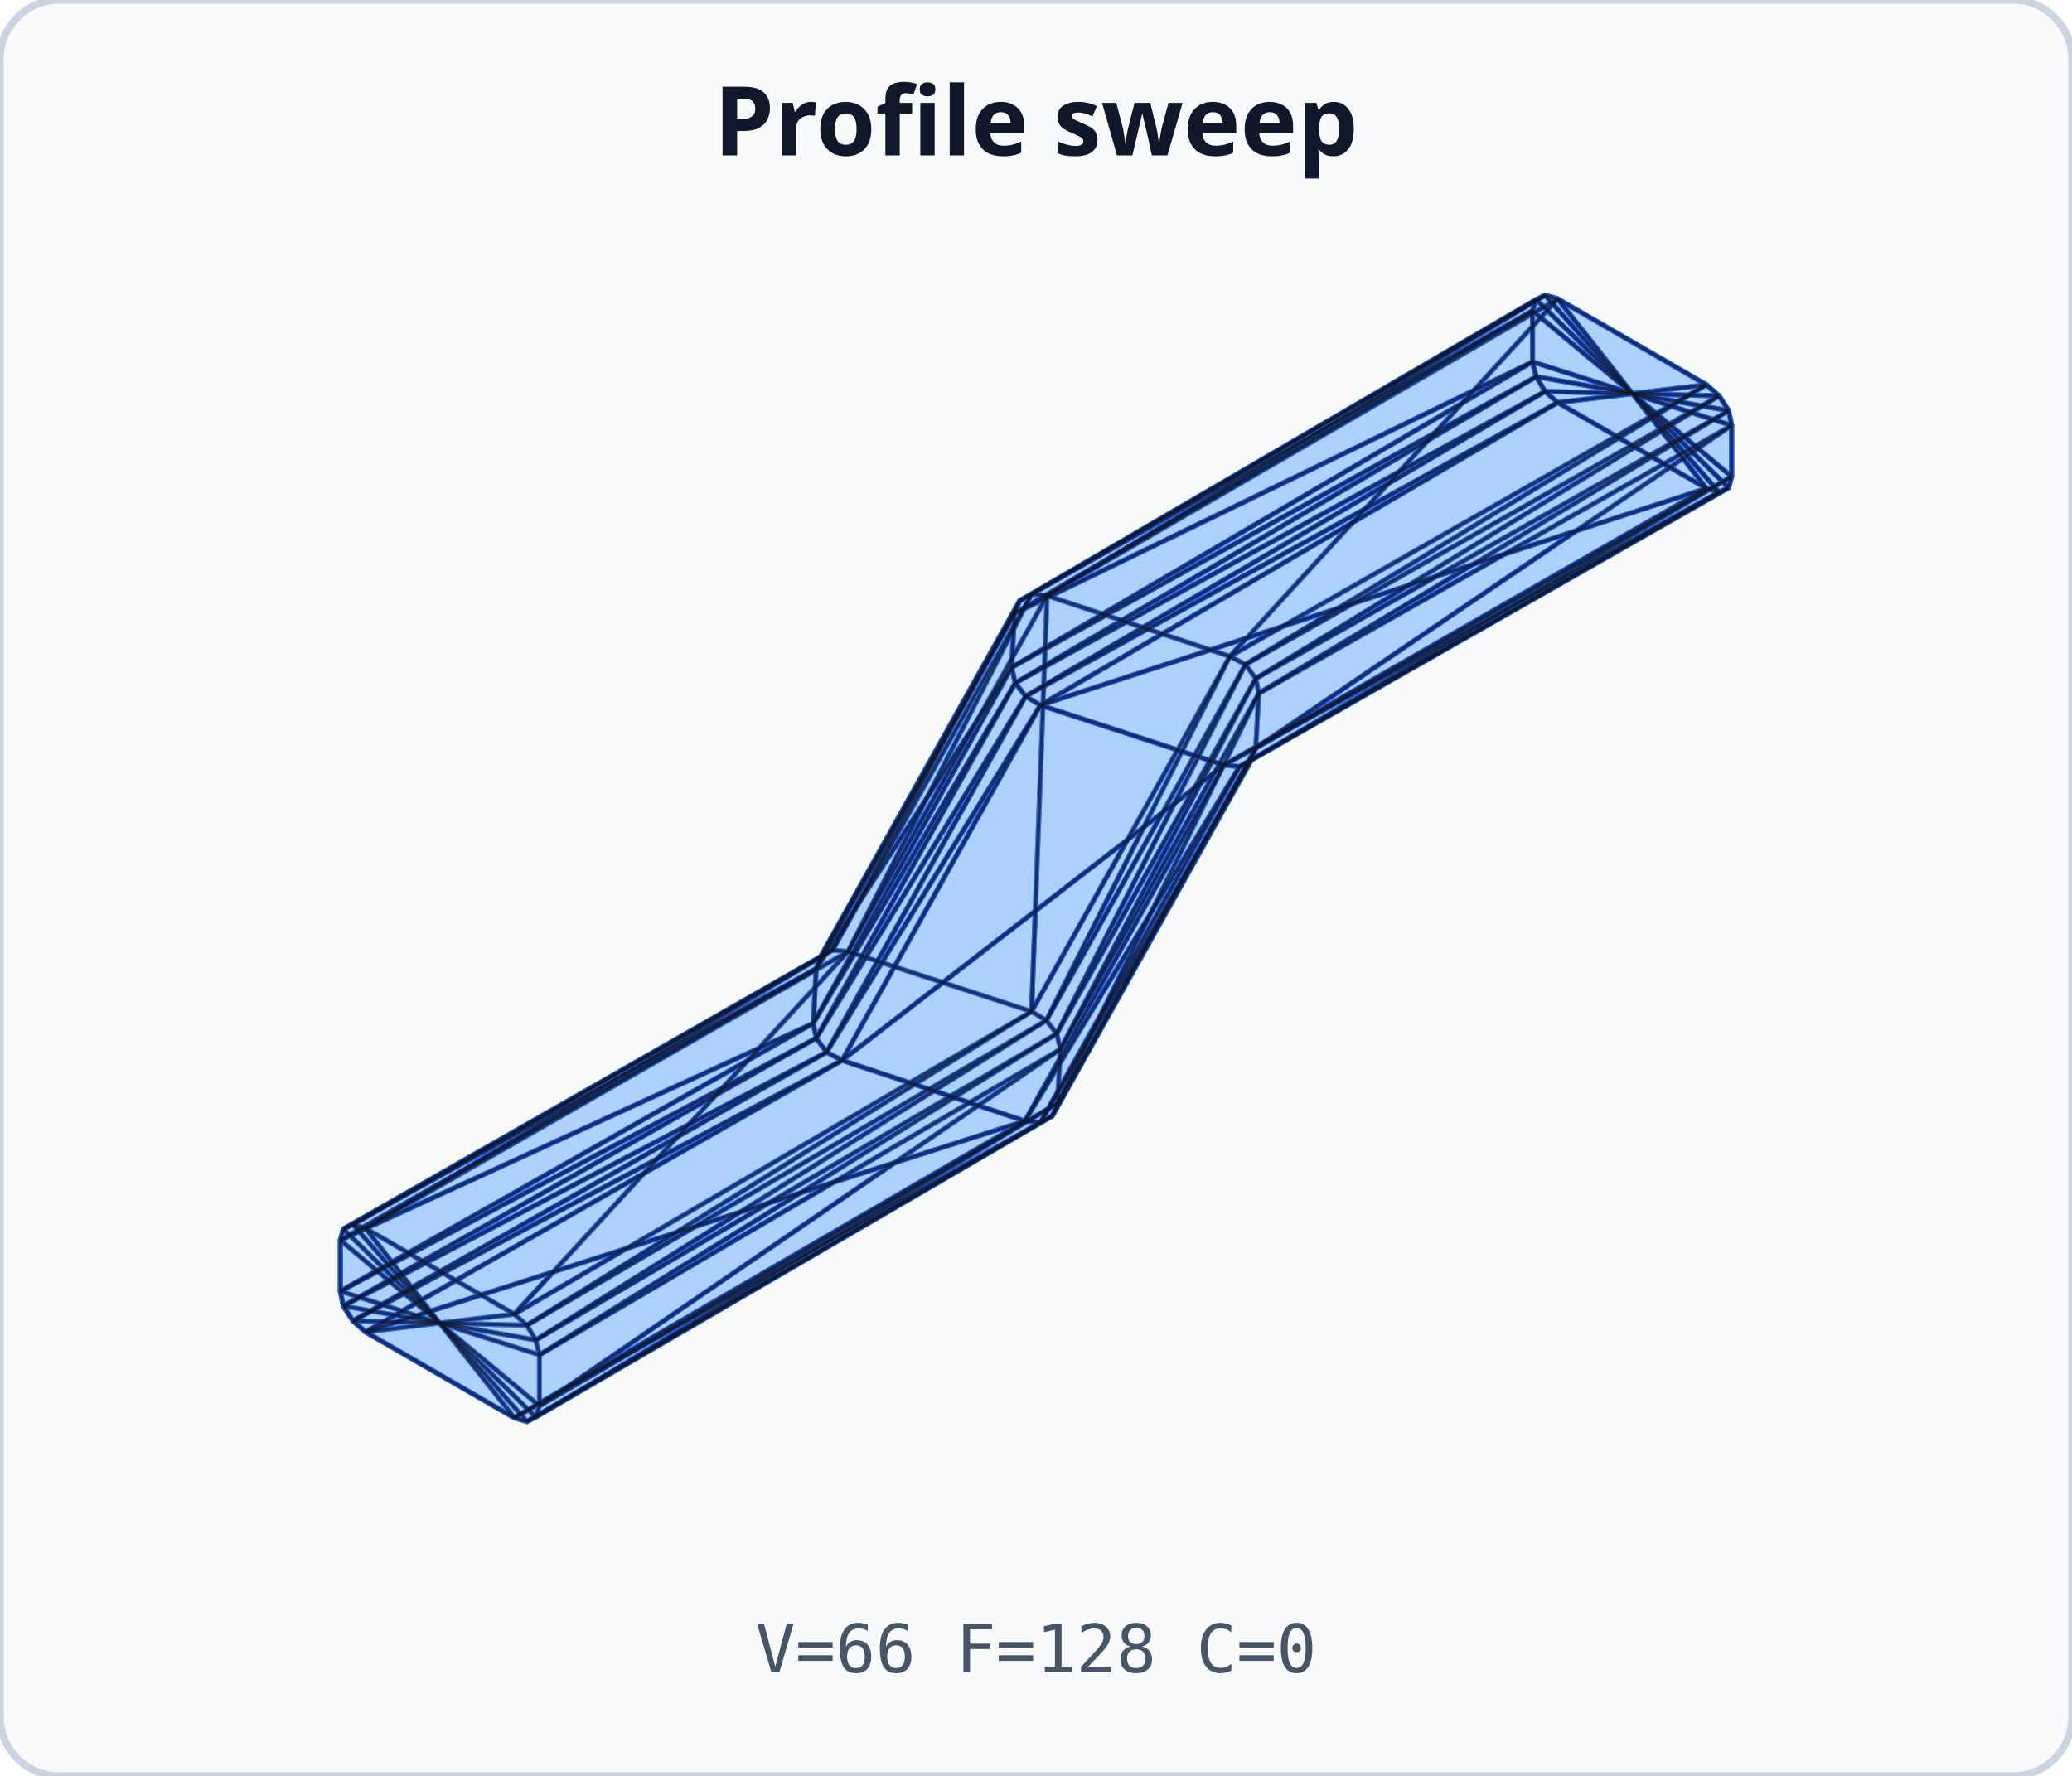
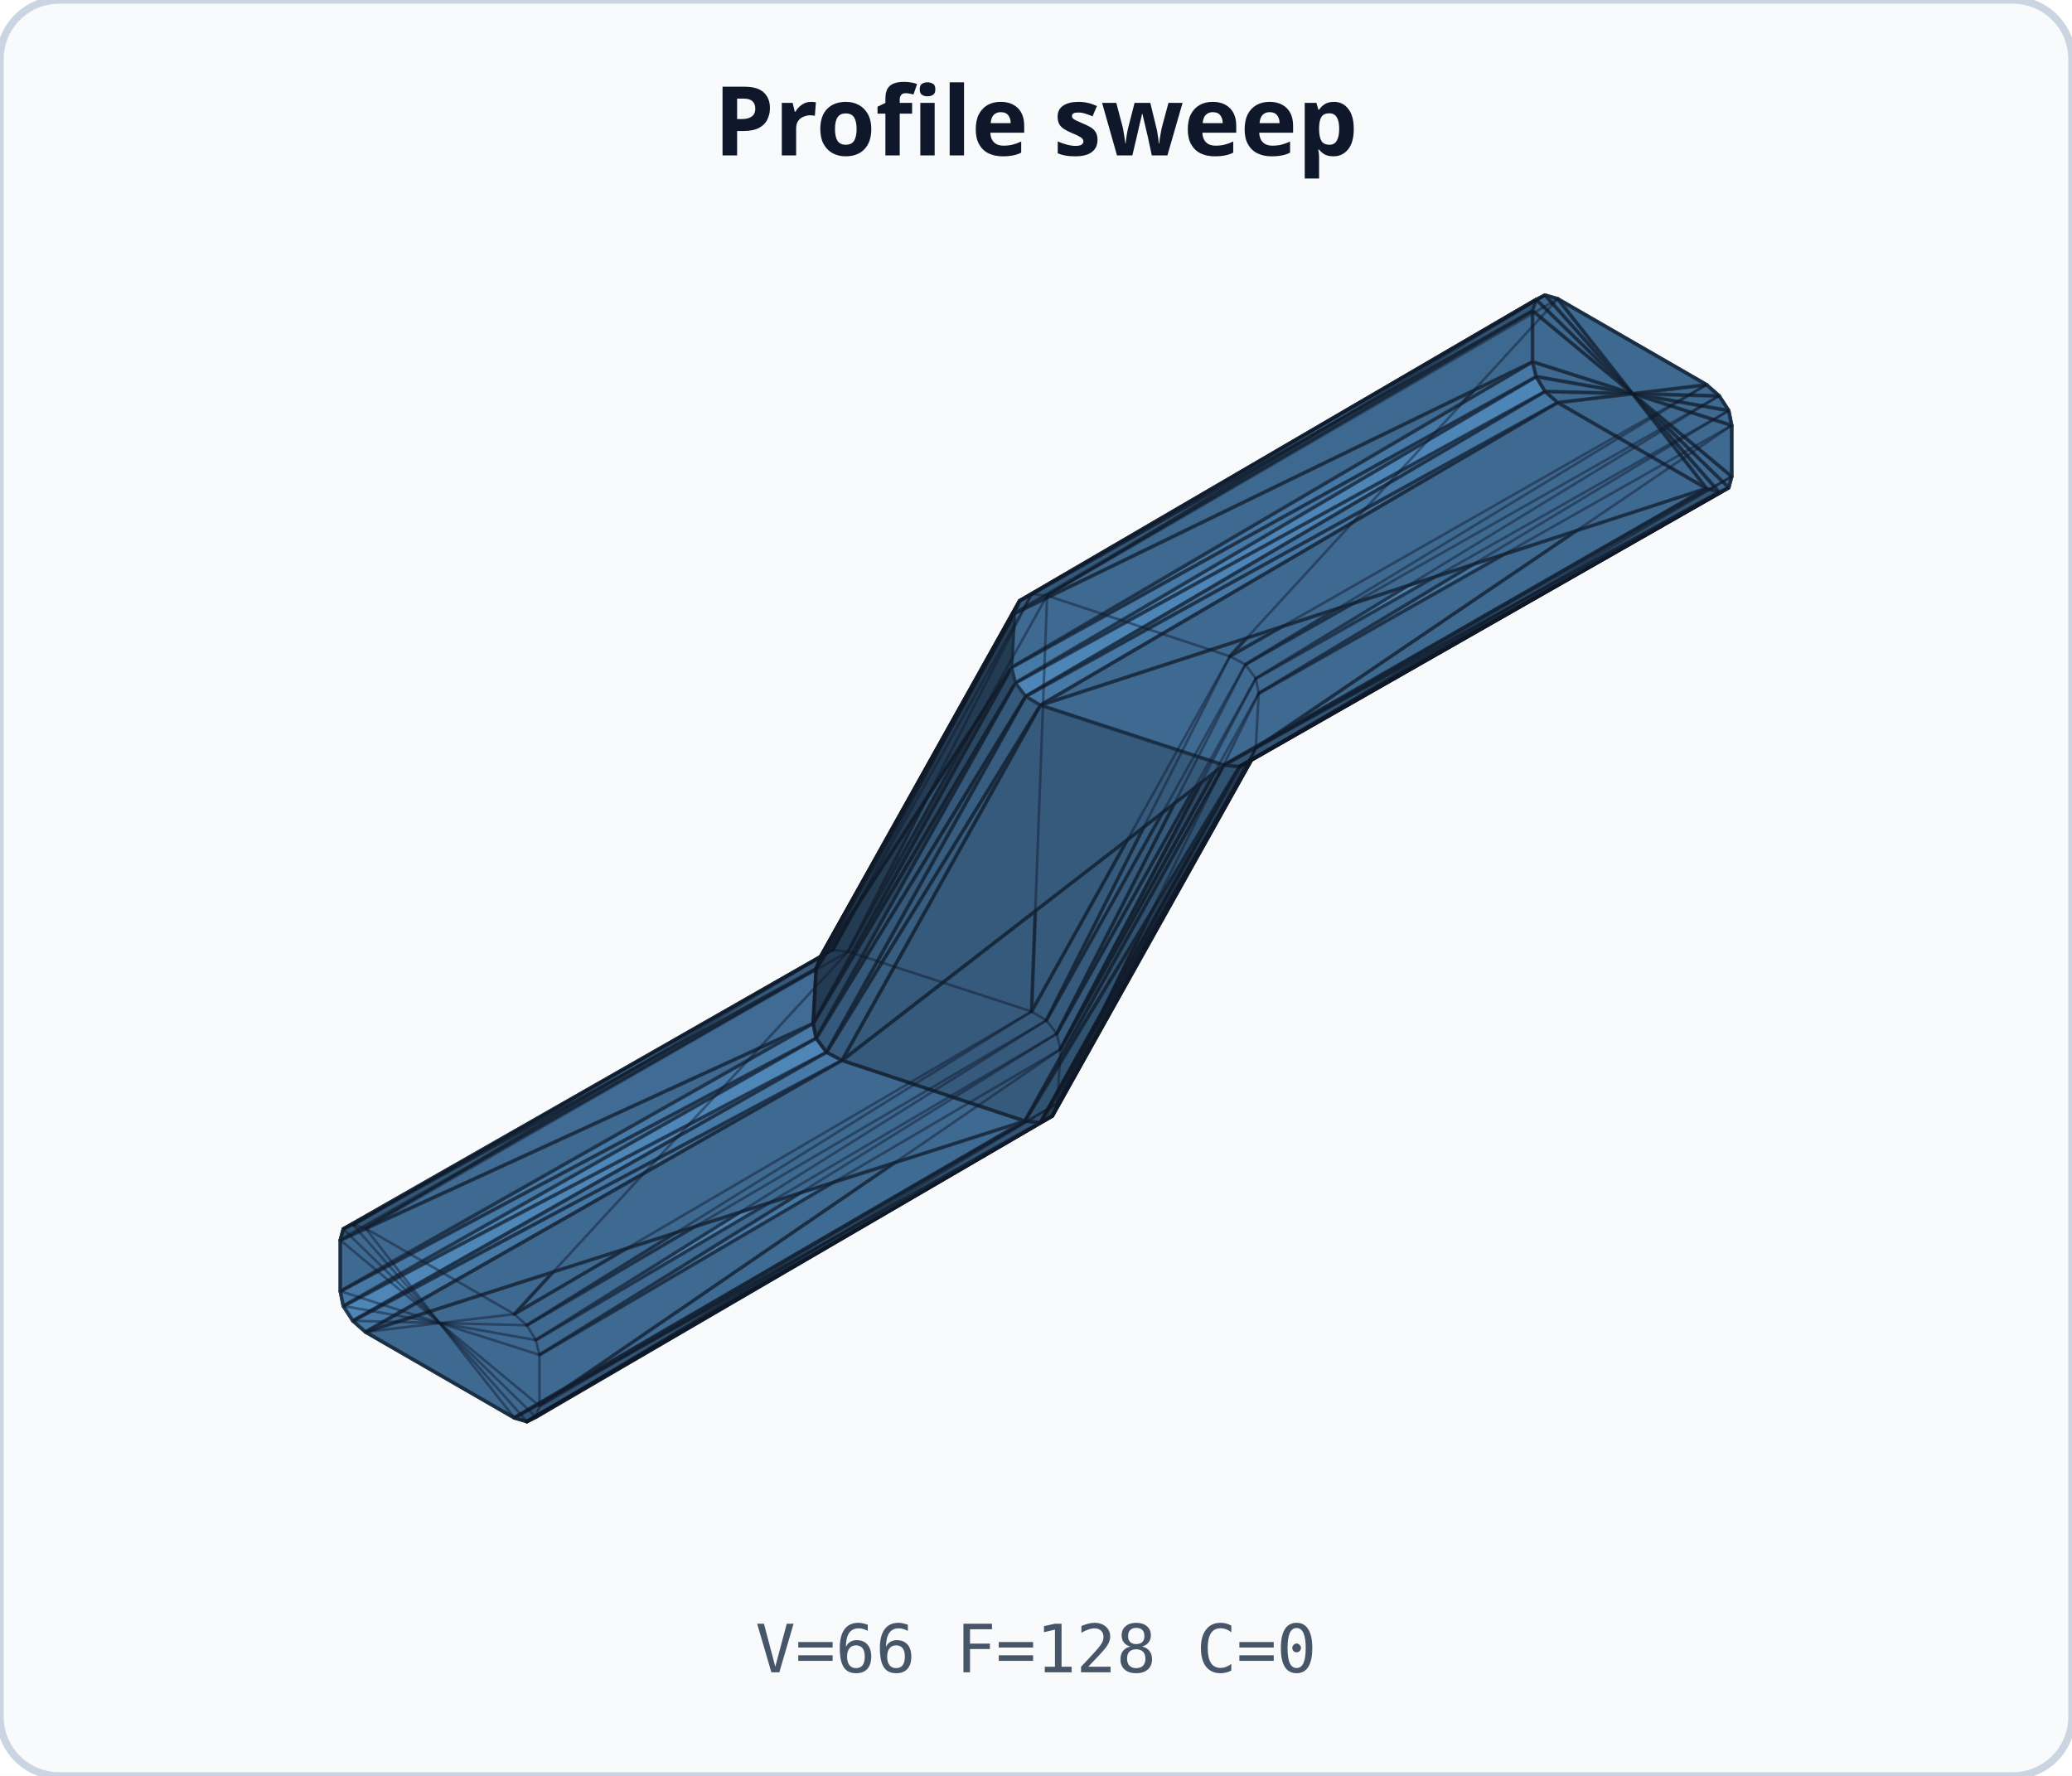
<svg xmlns="http://www.w3.org/2000/svg" width="280" height="240" viewBox="0 0 280 240" role="img" aria-labelledby="panel-title">
  <rect width="100%" height="100%" fill="white" />
  <g>
    <rect x="0.0" y="0.0" width="280.0" height="240.0" rx="8" fill="#f8fafc" stroke="#cbd5e1" />
    <text x="140.0" y="21.0" text-anchor="middle" font-family="sans-serif" font-size="13" font-weight="600" fill="#0f172a">Profile sweep</text>
-     <g stroke="#2563eb" stroke-width="0.7" stroke-linejoin="round">
-       <polygon points="59.4,178.8 71.2,179.1 72.4,181.1" fill="#60a5fa" fill-opacity="0.28" />
-       <polygon points="59.4,178.8 69.5,177.6 71.2,179.1" fill="#60a5fa" fill-opacity="0.28" />
-       <polygon points="59.4,178.8 72.4,181.1 72.9,183.1" fill="#60a5fa" fill-opacity="0.28" />
-       <polygon points="59.4,178.8 72.9,183.1 72.9,190.0" fill="#60a5fa" fill-opacity="0.28" />
-       <polygon points="59.4,178.8 72.9,190.0 72.4,191.5" fill="#60a5fa" fill-opacity="0.28" />
-       <polygon points="59.4,178.8 49.4,166.0 69.5,177.6" fill="#60a5fa" fill-opacity="0.28" />
-       <polygon points="59.4,178.8 72.4,191.5 71.2,192.1" fill="#60a5fa" fill-opacity="0.28" />
-       <polygon points="59.4,178.8 71.2,192.1 69.5,191.6" fill="#60a5fa" fill-opacity="0.28" />
-       <polygon points="59.4,178.8 47.7,165.5 49.4,166.0" fill="#60a5fa" fill-opacity="0.28" />
-       <polygon points="59.4,178.8 46.4,166.1 47.7,165.5" fill="#60a5fa" fill-opacity="0.28" />
-       <polygon points="59.4,178.8 69.5,191.6 49.4,180.0" fill="#60a5fa" fill-opacity="0.28" />
-       <polygon points="72.4,181.1 71.2,179.1 141.4,137.9" fill="#60a5fa" fill-opacity="0.28" />
-       <polygon points="59.4,178.8 46.0,167.6 46.4,166.1" fill="#60a5fa" fill-opacity="0.28" />
-       <polygon points="72.9,183.1 72.4,181.1 142.8,139.7" fill="#60a5fa" fill-opacity="0.28" />
-       <polygon points="71.2,179.1 69.5,177.6 139.4,136.7" fill="#60a5fa" fill-opacity="0.28" />
-       <polygon points="59.4,178.8 46.0,174.5 46.0,167.6" fill="#60a5fa" fill-opacity="0.28" />
-       <polygon points="72.9,190.0 72.9,183.1 143.3,141.8" fill="#60a5fa" fill-opacity="0.28" />
-       <polygon points="59.4,178.8 46.4,176.5 46.0,174.5" fill="#60a5fa" fill-opacity="0.28" />
-       <polygon points="59.4,178.8 49.4,180.0 47.7,178.5" fill="#60a5fa" fill-opacity="0.28" />
-       <polygon points="59.4,178.8 47.7,178.5 46.4,176.5" fill="#60a5fa" fill-opacity="0.28" />
-       <polygon points="72.4,191.5 72.9,190.0 142.9,149.1" fill="#60a5fa" fill-opacity="0.28" />
-       <polygon points="71.2,192.1 72.4,191.5 142.2,150.8" fill="#60a5fa" fill-opacity="0.28" />
-       <polygon points="69.5,177.6 49.4,166.0 114.6,128.6" fill="#60a5fa" fill-opacity="0.28" />
-       <polygon points="69.5,191.6 71.2,192.1 140.6,151.7" fill="#60a5fa" fill-opacity="0.28" />
-       <polygon points="49.4,166.0 47.7,165.5 112.5,128.4" fill="#60a5fa" fill-opacity="0.28" />
-       <polygon points="49.4,180.0 69.5,191.6 138.5,151.5" fill="#60a5fa" fill-opacity="0.28" />
-       <polygon points="47.7,165.5 46.4,166.1 110.9,129.3" fill="#60a5fa" fill-opacity="0.28" />
-       <polygon points="72.4,181.1 141.4,137.9 142.8,139.7" fill="#60a5fa" fill-opacity="0.28" />
-       <polygon points="71.2,179.1 139.4,136.7 141.4,137.9" fill="#60a5fa" fill-opacity="0.28" />
-       <polygon points="46.4,166.1 46.0,167.6 110.3,130.9" fill="#60a5fa" fill-opacity="0.28" />
-       <polygon points="72.9,183.1 142.8,139.7 143.3,141.8" fill="#60a5fa" fill-opacity="0.28" />
-       <polygon points="72.9,190.0 143.3,141.8 142.9,149.1" fill="#60a5fa" fill-opacity="0.28" />
-       <polygon points="69.5,177.6 114.6,128.6 139.4,136.7" fill="#60a5fa" fill-opacity="0.28" />
-       <polygon points="46.0,167.6 46.0,174.5 109.9,138.3" fill="#60a5fa" fill-opacity="0.28" />
-       <polygon points="47.7,178.5 49.4,180.0 113.8,143.3" fill="#60a5fa" fill-opacity="0.28" />
-       <polygon points="72.4,191.5 142.9,149.1 142.2,150.8" fill="#60a5fa" fill-opacity="0.28" />
-       <polygon points="46.0,174.5 46.4,176.5 110.3,140.3" fill="#60a5fa" fill-opacity="0.28" />
-       <polygon points="46.4,176.5 47.7,178.5 111.7,142.2" fill="#60a5fa" fill-opacity="0.28" />
-       <polygon points="71.2,192.1 142.2,150.8 140.6,151.7" fill="#60a5fa" fill-opacity="0.28" />
-       <polygon points="69.5,191.6 140.6,151.7 138.5,151.5" fill="#60a5fa" fill-opacity="0.28" />
-       <polygon points="49.4,166.0 112.5,128.4 114.6,128.6" fill="#60a5fa" fill-opacity="0.28" />
-       <polygon points="47.7,165.5 110.9,129.3 112.5,128.4" fill="#60a5fa" fill-opacity="0.28" />
-       <polygon points="46.4,166.1 110.3,130.9 110.9,129.3" fill="#60a5fa" fill-opacity="0.28" />
-       <polygon points="49.4,180.0 138.5,151.5 113.8,143.3" fill="#60a5fa" fill-opacity="0.28" />
-       <polygon points="46.0,167.6 109.9,138.3 110.3,130.9" fill="#60a5fa" fill-opacity="0.28" />
-       <polygon points="46.0,174.5 110.3,140.3 109.9,138.3" fill="#60a5fa" fill-opacity="0.28" />
-       <polygon points="47.7,178.5 113.8,143.3 111.7,142.2" fill="#60a5fa" fill-opacity="0.28" />
-       <polygon points="46.4,176.5 111.7,142.2 110.3,140.3" fill="#60a5fa" fill-opacity="0.28" />
-       <polygon points="142.8,139.7 141.4,137.9 168.3,89.8" fill="#60a5fa" fill-opacity="0.28" />
-       <polygon points="141.4,137.9 139.4,136.7 166.2,88.7" fill="#60a5fa" fill-opacity="0.28" />
-       <polygon points="143.3,141.8 142.8,139.7 169.7,91.7" fill="#60a5fa" fill-opacity="0.28" />
-       <polygon points="142.9,149.1 143.3,141.8 170.1,93.7" fill="#60a5fa" fill-opacity="0.28" />
-       <polygon points="142.2,150.8 142.9,149.1 169.7,101.1" fill="#60a5fa" fill-opacity="0.28" />
-       <polygon points="140.6,151.7 142.2,150.8 169.1,102.7" fill="#60a5fa" fill-opacity="0.28" />
-       <polygon points="139.4,136.7 114.6,128.6 141.5,80.5" fill="#60a5fa" fill-opacity="0.28" />
-       <polygon points="138.5,151.5 140.6,151.7 167.5,103.6" fill="#60a5fa" fill-opacity="0.28" />
-       <polygon points="114.6,128.6 112.5,128.4 139.4,80.3" fill="#60a5fa" fill-opacity="0.28" />
-       <polygon points="113.8,143.3 138.5,151.5 165.4,103.4" fill="#60a5fa" fill-opacity="0.28" />
-       <polygon points="112.5,128.4 110.9,129.3 137.8,81.2" fill="#60a5fa" fill-opacity="0.28" />
-       <polygon points="110.9,129.3 110.3,130.9 137.1,82.9" fill="#60a5fa" fill-opacity="0.28" />
-       <polygon points="110.3,130.9 109.9,138.3 136.7,90.2" fill="#60a5fa" fill-opacity="0.28" />
-       <polygon points="109.9,138.3 110.3,140.3 137.2,92.3" fill="#60a5fa" fill-opacity="0.28" />
-       <polygon points="111.7,142.2 113.8,143.3 140.6,95.3" fill="#60a5fa" fill-opacity="0.28" />
-       <polygon points="110.3,140.3 111.7,142.2 138.6,94.1" fill="#60a5fa" fill-opacity="0.28" />
-       <polygon points="142.8,139.7 168.3,89.8 169.7,91.7" fill="#60a5fa" fill-opacity="0.28" />
-       <polygon points="141.4,137.9 166.2,88.7 168.3,89.8" fill="#60a5fa" fill-opacity="0.28" />
-       <polygon points="143.3,141.8 169.7,91.7 170.1,93.7" fill="#60a5fa" fill-opacity="0.28" />
-       <polygon points="142.9,149.1 170.1,93.7 169.7,101.1" fill="#60a5fa" fill-opacity="0.28" />
-       <polygon points="139.4,136.7 141.5,80.5 166.2,88.7" fill="#60a5fa" fill-opacity="0.28" />
-       <polygon points="142.2,150.8 169.7,101.1 169.1,102.7" fill="#60a5fa" fill-opacity="0.28" />
-       <polygon points="140.6,151.7 169.1,102.7 167.5,103.6" fill="#60a5fa" fill-opacity="0.28" />
-       <polygon points="138.5,151.5 167.5,103.6 165.4,103.4" fill="#60a5fa" fill-opacity="0.28" />
-       <polygon points="114.6,128.6 139.4,80.3 141.5,80.5" fill="#60a5fa" fill-opacity="0.28" />
-       <polygon points="112.5,128.4 137.8,81.2 139.4,80.3" fill="#60a5fa" fill-opacity="0.28" />
-       <polygon points="110.9,129.3 137.1,82.9 137.8,81.2" fill="#60a5fa" fill-opacity="0.28" />
-       <polygon points="113.8,143.3 165.4,103.4 140.6,95.3" fill="#60a5fa" fill-opacity="0.28" />
-       <polygon points="110.3,130.9 136.7,90.2 137.1,82.9" fill="#60a5fa" fill-opacity="0.28" />
-       <polygon points="109.9,138.3 137.2,92.3 136.7,90.2" fill="#60a5fa" fill-opacity="0.28" />
-       <polygon points="111.7,142.2 140.6,95.3 138.6,94.1" fill="#60a5fa" fill-opacity="0.28" />
-       <polygon points="110.3,140.3 138.6,94.1 137.2,92.3" fill="#60a5fa" fill-opacity="0.28" />
-       <polygon points="169.7,91.7 168.3,89.8 232.3,53.5" fill="#60a5fa" fill-opacity="0.28" />
-       <polygon points="170.1,93.7 169.7,91.7 233.6,55.5" fill="#60a5fa" fill-opacity="0.28" />
-       <polygon points="168.3,89.8 166.2,88.7 230.6,52.0" fill="#60a5fa" fill-opacity="0.28" />
-       <polygon points="169.7,101.1 170.1,93.7 234.0,57.5" fill="#60a5fa" fill-opacity="0.28" />
-       <polygon points="169.1,102.7 169.7,101.1 234.0,64.4" fill="#60a5fa" fill-opacity="0.28" />
-       <polygon points="167.5,103.6 169.1,102.7 233.6,65.9" fill="#60a5fa" fill-opacity="0.28" />
-       <polygon points="165.4,103.4 167.5,103.6 232.3,66.5" fill="#60a5fa" fill-opacity="0.28" />
-       <polygon points="166.2,88.7 141.5,80.5 210.5,40.4" fill="#60a5fa" fill-opacity="0.28" />
-       <polygon points="140.6,95.3 165.4,103.4 230.6,66.0" fill="#60a5fa" fill-opacity="0.28" />
-       <polygon points="141.5,80.5 139.4,80.3 208.8,39.9" fill="#60a5fa" fill-opacity="0.28" />
-       <polygon points="139.4,80.3 137.8,81.2 207.6,40.5" fill="#60a5fa" fill-opacity="0.28" />
-       <polygon points="169.7,91.7 232.3,53.5 233.6,55.5" fill="#60a5fa" fill-opacity="0.28" />
-       <polygon points="168.3,89.8 230.6,52.0 232.3,53.5" fill="#60a5fa" fill-opacity="0.28" />
-       <polygon points="170.1,93.7 233.6,55.5 234.0,57.5" fill="#60a5fa" fill-opacity="0.28" />
-       <polygon points="137.8,81.2 137.1,82.9 207.1,42.0" fill="#60a5fa" fill-opacity="0.28" />
-       <polygon points="169.7,101.1 234.0,57.5 234.0,64.4" fill="#60a5fa" fill-opacity="0.28" />
-       <polygon points="137.1,82.9 136.7,90.2 207.1,48.9" fill="#60a5fa" fill-opacity="0.28" />
-       <polygon points="166.2,88.7 210.5,40.4 230.6,52.0" fill="#60a5fa" fill-opacity="0.28" />
-       <polygon points="138.6,94.1 140.6,95.3 210.5,54.4" fill="#60a5fa" fill-opacity="0.28" />
-       <polygon points="136.7,90.2 137.2,92.3 207.6,50.9" fill="#60a5fa" fill-opacity="0.28" />
-       <polygon points="169.1,102.7 234.0,64.4 233.6,65.9" fill="#60a5fa" fill-opacity="0.28" />
-       <polygon points="137.2,92.3 138.6,94.1 208.8,52.9" fill="#60a5fa" fill-opacity="0.28" />
-       <polygon points="167.5,103.6 233.6,65.9 232.3,66.5" fill="#60a5fa" fill-opacity="0.28" />
-       <polygon points="165.4,103.4 232.3,66.5 230.6,66.0" fill="#60a5fa" fill-opacity="0.28" />
-       <polygon points="141.5,80.5 208.8,39.9 210.5,40.4" fill="#60a5fa" fill-opacity="0.28" />
-       <polygon points="139.4,80.3 207.6,40.5 208.8,39.9" fill="#60a5fa" fill-opacity="0.28" />
-       <polygon points="137.8,81.2 207.1,42.0 207.6,40.5" fill="#60a5fa" fill-opacity="0.28" />
-       <polygon points="140.6,95.3 230.6,66.0 210.5,54.4" fill="#60a5fa" fill-opacity="0.28" />
-       <polygon points="220.6,53.2 233.6,55.5 232.3,53.5" fill="#60a5fa" fill-opacity="0.28" />
-       <polygon points="220.6,53.2 234.0,57.5 233.6,55.5" fill="#60a5fa" fill-opacity="0.28" />
-       <polygon points="220.6,53.2 232.3,53.5 230.6,52.0" fill="#60a5fa" fill-opacity="0.28" />
-       <polygon points="137.1,82.9 207.1,48.9 207.1,42.0" fill="#60a5fa" fill-opacity="0.28" />
-       <polygon points="220.6,53.2 234.0,64.4 234.0,57.5" fill="#60a5fa" fill-opacity="0.28" />
-       <polygon points="136.7,90.2 207.6,50.9 207.1,48.9" fill="#60a5fa" fill-opacity="0.28" />
-       <polygon points="138.6,94.1 210.5,54.4 208.8,52.9" fill="#60a5fa" fill-opacity="0.28" />
-       <polygon points="220.6,53.2 233.6,65.9 234.0,64.4" fill="#60a5fa" fill-opacity="0.28" />
-       <polygon points="137.2,92.3 208.8,52.9 207.6,50.9" fill="#60a5fa" fill-opacity="0.28" />
-       <polygon points="220.6,53.2 232.3,66.5 233.6,65.9" fill="#60a5fa" fill-opacity="0.28" />
-       <polygon points="220.6,53.2 230.6,52.0 210.5,40.4" fill="#60a5fa" fill-opacity="0.28" />
-       <polygon points="220.6,53.2 230.6,66.0 232.3,66.5" fill="#60a5fa" fill-opacity="0.28" />
-       <polygon points="220.6,53.2 210.5,40.4 208.8,39.9" fill="#60a5fa" fill-opacity="0.28" />
-       <polygon points="220.6,53.2 208.8,39.9 207.6,40.5" fill="#60a5fa" fill-opacity="0.28" />
-       <polygon points="220.6,53.2 210.5,54.4 230.6,66.0" fill="#60a5fa" fill-opacity="0.28" />
-       <polygon points="220.6,53.2 207.6,40.5 207.1,42.0" fill="#60a5fa" fill-opacity="0.28" />
-       <polygon points="220.6,53.2 207.1,42.0 207.1,48.9" fill="#60a5fa" fill-opacity="0.28" />
-       <polygon points="220.6,53.2 207.1,48.9 207.6,50.9" fill="#60a5fa" fill-opacity="0.28" />
-       <polygon points="220.6,53.2 208.8,52.9 210.5,54.4" fill="#60a5fa" fill-opacity="0.28" />
-       <polygon points="220.6,53.2 207.6,50.9 208.8,52.9" fill="#60a5fa" fill-opacity="0.28" />
+     <g stroke-linejoin="round">
+       <polygon points="59.4,178.8 71.2,179.1 72.4,181.1" fill="#3e6991" stroke="#253f57" stroke-width="0.5" />
+       <polygon points="59.4,178.8 69.5,177.6 71.2,179.1" fill="#3e6991" stroke="#253f57" stroke-width="0.5" />
+       <polygon points="59.4,178.8 72.4,181.1 72.9,183.1" fill="#3e6991" stroke="#253f57" stroke-width="0.5" />
+       <polygon points="59.4,178.8 72.9,183.1 72.9,190.0" fill="#3e6991" stroke="#253f57" stroke-width="0.5" />
+       <polygon points="59.4,178.8 72.9,190.0 72.4,191.5" fill="#3e6991" stroke="#253f57" stroke-width="0.5" />
+       <polygon points="59.4,178.8 49.4,166.0 69.5,177.6" fill="#3e6991" stroke="#253f57" stroke-width="0.5" />
+       <polygon points="59.4,178.8 72.4,191.5 71.2,192.1" fill="#3e6991" stroke="#253f57" stroke-width="0.5" />
+       <polygon points="59.4,178.8 71.2,192.1 69.5,191.6" fill="#3e6991" stroke="#253f57" stroke-width="0.5" />
+       <polygon points="59.4,178.8 47.7,165.5 49.4,166.0" fill="#3e6991" stroke="#253f57" stroke-width="0.5" />
+       <polygon points="59.4,178.8 46.4,166.1 47.7,165.5" fill="#3e6991" stroke="#253f57" stroke-width="0.5" />
+       <polygon points="59.4,178.8 69.5,191.6 49.4,180.0" fill="#3e6991" stroke="#253f57" stroke-width="0.5" />
+       <polygon points="72.4,181.1 71.2,179.1 141.4,137.9" fill="#4e85b7" stroke="#2e4f6d" stroke-width="0.5" />
+       <polygon points="59.4,178.8 46.0,167.6 46.4,166.1" fill="#3e6991" stroke="#253f57" stroke-width="0.5" />
+       <polygon points="72.9,183.1 72.4,181.1 142.8,139.7" fill="#4678a5" stroke="#2a4863" stroke-width="0.5" />
+       <polygon points="71.2,179.1 69.5,177.6 139.4,136.7" fill="#4678a6" stroke="#2a4863" stroke-width="0.5" />
+       <polygon points="59.4,178.8 46.0,174.5 46.0,167.6" fill="#3e6991" stroke="#253f57" stroke-width="0.5" />
+       <polygon points="72.9,190.0 72.9,183.1 143.3,141.8" fill="#3d6990" stroke="#253f56" stroke-width="0.5" />
+       <polygon points="59.4,178.8 46.4,176.5 46.0,174.5" fill="#3e6991" stroke="#253f57" stroke-width="0.5" />
+       <polygon points="59.4,178.8 49.4,180.0 47.7,178.5" fill="#3e6991" stroke="#253f57" stroke-width="0.5" />
+       <polygon points="59.4,178.8 47.7,178.5 46.4,176.5" fill="#3e6991" stroke="#253f57" stroke-width="0.5" />
+       <polygon points="72.4,191.5 72.9,190.0 142.9,149.1" fill="#325575" stroke="#1e3346" stroke-width="0.5" />
+       <polygon points="71.2,192.1 72.4,191.5 142.2,150.8" fill="#162635" stroke="#0d1720" stroke-width="0.5" />
+       <polygon points="69.5,177.6 49.4,166.0 114.6,128.6" fill="#3e6991" stroke="#253f57" stroke-width="0.5" />
+       <polygon points="69.5,191.6 71.2,192.1 140.6,151.7" fill="#325676" stroke="#1e3347" stroke-width="0.5" />
+       <polygon points="49.4,166.0 47.7,165.5 112.5,128.4" fill="#325676" stroke="#1e3346" stroke-width="0.5" />
+       <polygon points="49.4,180.0 69.5,191.6 138.5,151.5" fill="#3e6991" stroke="#253f57" stroke-width="0.5" />
+       <polygon points="47.7,165.5 46.4,166.1 110.9,129.3" fill="#162735" stroke="#0d1720" stroke-width="0.5" />
+       <polygon points="72.4,181.1 141.4,137.9 142.8,139.7" fill="#4e85b7" stroke="#2e4f6d" stroke-width="0.5" />
+       <polygon points="71.2,179.1 139.4,136.7 141.4,137.9" fill="#4779a6" stroke="#2a4863" stroke-width="0.5" />
+       <polygon points="46.4,166.1 46.0,167.6 110.3,130.9" fill="#325677" stroke="#1e3347" stroke-width="0.5" />
+       <polygon points="72.9,183.1 142.8,139.7 143.3,141.8" fill="#4779a6" stroke="#2a4863" stroke-width="0.5" />
+       <polygon points="72.9,190.0 143.3,141.8 142.9,149.1" fill="#3e6b93" stroke="#254058" stroke-width="0.5" />
+       <polygon points="69.5,177.6 114.6,128.6 139.4,136.7" fill="#3e6991" stroke="#253f57" stroke-width="0.5" />
+       <polygon points="46.0,167.6 46.0,174.5 109.9,138.3" fill="#3e6a92" stroke="#253f57" stroke-width="0.5" />
+       <polygon points="47.7,178.5 49.4,180.0 113.8,143.3" fill="#4779a6" stroke="#2a4863" stroke-width="0.5" />
+       <polygon points="72.4,191.5 142.9,149.1 142.2,150.8" fill="#335879" stroke="#1f3448" stroke-width="0.5" />
+       <polygon points="46.0,174.5 46.4,176.5 110.3,140.3" fill="#4779a7" stroke="#2a4864" stroke-width="0.5" />
+       <polygon points="46.4,176.5 47.7,178.5 111.7,142.2" fill="#4e86b8" stroke="#2f506e" stroke-width="0.5" />
+       <polygon points="71.2,192.1 142.2,150.8 140.6,151.7" fill="#182938" stroke="#0e1821" stroke-width="0.5" />
+       <polygon points="69.5,191.6 140.6,151.7 138.5,151.5" fill="#325575" stroke="#1e3346" stroke-width="0.5" />
+       <polygon points="49.4,166.0 112.5,128.4 114.6,128.6" fill="#325575" stroke="#1e3346" stroke-width="0.5" />
+       <polygon points="47.7,165.5 110.9,129.3 112.5,128.4" fill="#182939" stroke="#0e1922" stroke-width="0.5" />
+       <polygon points="46.4,166.1 110.3,130.9 110.9,129.3" fill="#34597a" stroke="#1f3549" stroke-width="0.5" />
+       <polygon points="49.4,180.0 138.5,151.5 113.8,143.3" fill="#3e6991" stroke="#253f57" stroke-width="0.5" />
+       <polygon points="46.0,167.6 109.9,138.3 110.3,130.9" fill="#3f6b94" stroke="#254058" stroke-width="0.5" />
+       <polygon points="46.0,174.5 110.3,140.3 109.9,138.3" fill="#477aa7" stroke="#2b4964" stroke-width="0.5" />
+       <polygon points="47.7,178.5 113.8,143.3 111.7,142.2" fill="#4779a6" stroke="#2a4864" stroke-width="0.5" />
+       <polygon points="46.4,176.5 111.7,142.2 110.3,140.3" fill="#4e86b8" stroke="#2f506e" stroke-width="0.5" />
+       <polygon points="142.8,139.7 141.4,137.9 168.3,89.8" fill="#34597b" stroke="#1f3549" stroke-width="0.5" />
+       <polygon points="141.4,137.9 139.4,136.7 166.2,88.7" fill="#375d81" stroke="#21384d" stroke-width="0.5" />
+       <polygon points="143.3,141.8 142.8,139.7 169.7,91.7" fill="#2a4863" stroke="#192b3b" stroke-width="0.5" />
+       <polygon points="142.9,149.1 143.3,141.8 170.1,93.7" fill="#233c53" stroke="#152431" stroke-width="0.5" />
+       <polygon points="142.2,150.8 142.9,149.1 169.7,101.1" fill="#1b2e40" stroke="#101c26" stroke-width="0.5" />
+       <polygon points="140.6,151.7 142.2,150.8 169.1,102.7" fill="#223b51" stroke="#142330" stroke-width="0.5" />
+       <polygon points="139.4,136.7 114.6,128.6 141.5,80.5" fill="#355a7c" stroke="#1f364a" stroke-width="0.5" />
+       <polygon points="138.5,151.5 140.6,151.7 167.5,103.6" fill="#305271" stroke="#1d3144" stroke-width="0.5" />
+       <polygon points="114.6,128.6 112.5,128.4 139.4,80.3" fill="#305271" stroke="#1d3144" stroke-width="0.5" />
+       <polygon points="113.8,143.3 138.5,151.5 165.4,103.4" fill="#355a7c" stroke="#1f364a" stroke-width="0.5" />
+       <polygon points="112.5,128.4 110.9,129.3 137.8,81.2" fill="#223b51" stroke="#142330" stroke-width="0.5" />
+       <polygon points="110.9,129.3 110.3,130.9 137.1,82.9" fill="#1b2e40" stroke="#101c26" stroke-width="0.5" />
+       <polygon points="110.3,130.9 109.9,138.3 136.7,90.2" fill="#233c53" stroke="#152431" stroke-width="0.5" />
+       <polygon points="109.9,138.3 110.3,140.3 137.2,92.3" fill="#2a4863" stroke="#192b3b" stroke-width="0.5" />
+       <polygon points="111.7,142.2 113.8,143.3 140.6,95.3" fill="#375d81" stroke="#21384d" stroke-width="0.5" />
+       <polygon points="110.3,140.3 111.7,142.2 138.6,94.1" fill="#34597b" stroke="#1f3549" stroke-width="0.5" />
+       <polygon points="142.8,139.7 168.3,89.8 169.7,91.7" fill="#34597b" stroke="#1f3549" stroke-width="0.5" />
+       <polygon points="141.4,137.9 166.2,88.7 168.3,89.8" fill="#375d81" stroke="#21384d" stroke-width="0.5" />
+       <polygon points="143.3,141.8 169.7,91.7 170.1,93.7" fill="#2a4863" stroke="#192b3b" stroke-width="0.5" />
+       <polygon points="142.9,149.1 170.1,93.7 169.7,101.1" fill="#233c53" stroke="#152431" stroke-width="0.5" />
+       <polygon points="139.4,136.7 141.5,80.5 166.2,88.7" fill="#355a7c" stroke="#1f364a" stroke-width="0.5" />
+       <polygon points="142.2,150.8 169.7,101.1 169.1,102.7" fill="#1b2e40" stroke="#101c26" stroke-width="0.5" />
+       <polygon points="140.6,151.7 169.1,102.7 167.5,103.6" fill="#223b51" stroke="#142330" stroke-width="0.5" />
+       <polygon points="138.5,151.5 167.5,103.6 165.4,103.4" fill="#305271" stroke="#1d3144" stroke-width="0.5" />
+       <polygon points="114.6,128.6 139.4,80.3 141.5,80.5" fill="#305271" stroke="#1d3144" stroke-width="0.5" />
+       <polygon points="112.5,128.4 137.8,81.2 139.4,80.3" fill="#223b51" stroke="#142330" stroke-width="0.5" />
+       <polygon points="110.9,129.3 137.1,82.9 137.8,81.2" fill="#1b2e40" stroke="#101c26" stroke-width="0.5" />
+       <polygon points="113.8,143.3 165.4,103.4 140.6,95.3" fill="#355a7c" stroke="#1f364a" stroke-width="0.5" />
+       <polygon points="110.3,130.9 136.7,90.2 137.1,82.9" fill="#233c53" stroke="#152431" stroke-width="0.5" />
+       <polygon points="109.9,138.3 137.2,92.3 136.7,90.2" fill="#2a4863" stroke="#192b3b" stroke-width="0.5" />
+       <polygon points="111.7,142.2 140.6,95.3 138.6,94.1" fill="#375d81" stroke="#21384d" stroke-width="0.5" />
+       <polygon points="110.3,140.3 138.6,94.1 137.2,92.3" fill="#34597b" stroke="#1f3549" stroke-width="0.5" />
+       <polygon points="169.7,91.7 168.3,89.8 232.3,53.5" fill="#4e86b8" stroke="#2f506e" stroke-width="0.5" />
+       <polygon points="170.1,93.7 169.7,91.7 233.6,55.5" fill="#477aa7" stroke="#2b4964" stroke-width="0.5" />
+       <polygon points="168.3,89.8 166.2,88.7 230.6,52.0" fill="#4779a6" stroke="#2a4864" stroke-width="0.5" />
+       <polygon points="169.7,101.1 170.1,93.7 234.0,57.5" fill="#3f6c94" stroke="#264059" stroke-width="0.5" />
+       <polygon points="169.1,102.7 169.7,101.1 234.0,64.4" fill="#34597a" stroke="#1f3549" stroke-width="0.5" />
+       <polygon points="167.5,103.6 169.1,102.7 233.6,65.9" fill="#182939" stroke="#0e1922" stroke-width="0.5" />
+       <polygon points="165.4,103.4 167.5,103.6 232.3,66.5" fill="#325575" stroke="#1e3346" stroke-width="0.5" />
+       <polygon points="166.2,88.7 141.5,80.5 210.5,40.4" fill="#3e6991" stroke="#253f57" stroke-width="0.5" />
+       <polygon points="140.6,95.3 165.4,103.4 230.6,66.0" fill="#3e6991" stroke="#253f57" stroke-width="0.5" />
+       <polygon points="141.5,80.5 139.4,80.3 208.8,39.9" fill="#325575" stroke="#1e3346" stroke-width="0.5" />
+       <polygon points="139.4,80.3 137.8,81.2 207.6,40.5" fill="#182938" stroke="#0e1821" stroke-width="0.5" />
+       <polygon points="169.7,91.7 232.3,53.5 233.6,55.5" fill="#4e86b8" stroke="#2f506e" stroke-width="0.5" />
+       <polygon points="168.3,89.8 230.6,52.0 232.3,53.5" fill="#4779a6" stroke="#2a4863" stroke-width="0.5" />
+       <polygon points="170.1,93.7 233.6,55.5 234.0,57.5" fill="#4779a6" stroke="#2a4864" stroke-width="0.5" />
+       <polygon points="137.8,81.2 137.1,82.9 207.1,42.0" fill="#335879" stroke="#1f3448" stroke-width="0.5" />
+       <polygon points="169.7,101.1 234.0,57.5 234.0,64.4" fill="#3e6a92" stroke="#253f57" stroke-width="0.5" />
+       <polygon points="137.1,82.9 136.7,90.2 207.1,48.9" fill="#3e6a92" stroke="#254058" stroke-width="0.5" />
+       <polygon points="166.2,88.7 210.5,40.4 230.6,52.0" fill="#3e6991" stroke="#253f57" stroke-width="0.5" />
+       <polygon points="138.6,94.1 140.6,95.3 210.5,54.4" fill="#4779a6" stroke="#2a4863" stroke-width="0.5" />
+       <polygon points="136.7,90.2 137.2,92.3 207.6,50.9" fill="#4779a6" stroke="#2a4863" stroke-width="0.5" />
+       <polygon points="169.1,102.7 234.0,64.4 233.6,65.9" fill="#325676" stroke="#1e3347" stroke-width="0.5" />
+       <polygon points="137.2,92.3 138.6,94.1 208.8,52.9" fill="#4e85b7" stroke="#2e4f6d" stroke-width="0.5" />
+       <polygon points="167.5,103.6 233.6,65.9 232.3,66.5" fill="#162635" stroke="#0d1720" stroke-width="0.5" />
+       <polygon points="165.4,103.4 232.3,66.5 230.6,66.0" fill="#325676" stroke="#1e3347" stroke-width="0.5" />
+       <polygon points="141.5,80.5 208.8,39.9 210.5,40.4" fill="#325676" stroke="#1e3347" stroke-width="0.5" />
+       <polygon points="139.4,80.3 207.6,40.5 208.8,39.9" fill="#162635" stroke="#0d1720" stroke-width="0.5" />
+       <polygon points="137.8,81.2 207.1,42.0 207.6,40.5" fill="#325576" stroke="#1e3346" stroke-width="0.5" />
+       <polygon points="140.6,95.3 230.6,66.0 210.5,54.4" fill="#3e6991" stroke="#253f57" stroke-width="0.5" />
+       <polygon points="220.6,53.2 233.6,55.5 232.3,53.5" fill="#3e6991" stroke="#253f57" stroke-width="0.5" />
+       <polygon points="220.6,53.2 234.0,57.5 233.6,55.5" fill="#3e6991" stroke="#253f57" stroke-width="0.5" />
+       <polygon points="220.6,53.2 232.3,53.5 230.6,52.0" fill="#3e6991" stroke="#253f57" stroke-width="0.5" />
+       <polygon points="137.1,82.9 207.1,48.9 207.1,42.0" fill="#3d6990" stroke="#253f56" stroke-width="0.5" />
+       <polygon points="220.6,53.2 234.0,64.4 234.0,57.5" fill="#3e6991" stroke="#253f57" stroke-width="0.5" />
+       <polygon points="136.7,90.2 207.6,50.9 207.1,48.9" fill="#4678a5" stroke="#2a4863" stroke-width="0.5" />
+       <polygon points="138.6,94.1 210.5,54.4 208.8,52.9" fill="#4678a5" stroke="#2a4863" stroke-width="0.5" />
+       <polygon points="220.6,53.2 233.6,65.9 234.0,64.4" fill="#3e6991" stroke="#253f57" stroke-width="0.5" />
+       <polygon points="137.2,92.3 208.8,52.9 207.6,50.9" fill="#4e85b7" stroke="#2e4f6d" stroke-width="0.5" />
+       <polygon points="220.6,53.2 232.3,66.5 233.6,65.9" fill="#3e6991" stroke="#253f57" stroke-width="0.5" />
+       <polygon points="220.6,53.2 230.6,52.0 210.5,40.4" fill="#3e6991" stroke="#253f57" stroke-width="0.5" />
+       <polygon points="220.6,53.2 230.6,66.0 232.3,66.5" fill="#3e6991" stroke="#253f57" stroke-width="0.5" />
+       <polygon points="220.6,53.2 210.5,40.4 208.8,39.9" fill="#3e6991" stroke="#253f57" stroke-width="0.5" />
+       <polygon points="220.6,53.2 208.8,39.9 207.6,40.5" fill="#3e6991" stroke="#253f57" stroke-width="0.5" />
+       <polygon points="220.6,53.2 210.5,54.4 230.6,66.0" fill="#3e6991" stroke="#253f57" stroke-width="0.5" />
+       <polygon points="220.6,53.2 207.6,40.5 207.1,42.0" fill="#3e6991" stroke="#253f57" stroke-width="0.5" />
+       <polygon points="220.6,53.2 207.1,42.0 207.1,48.9" fill="#3e6991" stroke="#253f57" stroke-width="0.5" />
+       <polygon points="220.6,53.2 207.1,48.9 207.6,50.9" fill="#3e6991" stroke="#253f57" stroke-width="0.5" />
+       <polygon points="220.6,53.2 208.8,52.9 210.5,54.4" fill="#3e6991" stroke="#253f57" stroke-width="0.5" />
+       <polygon points="220.6,53.2 207.6,50.9 208.8,52.9" fill="#3e6991" stroke="#253f57" stroke-width="0.5" />
    </g>
-     <g stroke="#0f172a" stroke-width="0.45" stroke-opacity="0.68">
+     <g stroke="#0f172a" stroke-width="0.35" stroke-opacity="0.45">
      <line x1="49.4" y1="166.0" x2="47.7" y2="165.5" />
      <line x1="49.4" y1="166.0" x2="69.5" y2="177.6" />
      <line x1="49.4" y1="166.0" x2="114.6" y2="128.6" />
      <line x1="49.4" y1="166.0" x2="112.5" y2="128.4" />
      <line x1="49.4" y1="166.0" x2="59.4" y2="178.8" />
      <line x1="47.7" y1="165.5" x2="46.4" y2="166.1" />
      <line x1="47.7" y1="165.5" x2="112.5" y2="128.4" />
      <line x1="47.7" y1="165.5" x2="110.9" y2="129.3" />
      <line x1="47.7" y1="165.5" x2="59.4" y2="178.8" />
      <line x1="46.4" y1="166.1" x2="46.0" y2="167.6" />
      <line x1="46.4" y1="166.1" x2="110.9" y2="129.3" />
      <line x1="46.4" y1="166.1" x2="110.3" y2="130.9" />
      <line x1="46.4" y1="166.1" x2="59.4" y2="178.8" />
      <line x1="46.0" y1="167.6" x2="46.0" y2="174.5" />
      <line x1="46.0" y1="167.6" x2="110.3" y2="130.9" />
      <line x1="46.0" y1="167.6" x2="109.9" y2="138.3" />
      <line x1="46.0" y1="167.6" x2="59.4" y2="178.8" />
      <line x1="46.0" y1="174.5" x2="46.4" y2="176.5" />
      <line x1="46.0" y1="174.5" x2="109.9" y2="138.3" />
      <line x1="46.0" y1="174.5" x2="110.3" y2="140.3" />
      <line x1="46.0" y1="174.5" x2="59.4" y2="178.8" />
      <line x1="46.4" y1="176.5" x2="47.7" y2="178.5" />
      <line x1="46.4" y1="176.5" x2="110.3" y2="140.3" />
      <line x1="46.4" y1="176.5" x2="111.7" y2="142.2" />
      <line x1="46.4" y1="176.5" x2="59.4" y2="178.8" />
      <line x1="47.7" y1="178.5" x2="49.4" y2="180.0" />
      <line x1="47.7" y1="178.5" x2="111.7" y2="142.2" />
      <line x1="47.7" y1="178.5" x2="113.8" y2="143.3" />
      <line x1="47.7" y1="178.5" x2="59.4" y2="178.8" />
      <line x1="49.4" y1="180.0" x2="69.5" y2="191.6" />
      <line x1="49.4" y1="180.0" x2="113.8" y2="143.3" />
      <line x1="49.4" y1="180.0" x2="138.5" y2="151.5" />
      <line x1="49.4" y1="180.0" x2="59.4" y2="178.8" />
      <line x1="69.5" y1="191.6" x2="71.2" y2="192.1" />
      <line x1="69.5" y1="191.6" x2="138.5" y2="151.5" />
      <line x1="69.5" y1="191.6" x2="140.6" y2="151.7" />
      <line x1="69.5" y1="191.6" x2="59.4" y2="178.8" />
      <line x1="71.2" y1="192.1" x2="72.4" y2="191.5" />
      <line x1="71.2" y1="192.1" x2="140.6" y2="151.7" />
      <line x1="71.2" y1="192.1" x2="142.2" y2="150.8" />
      <line x1="71.2" y1="192.1" x2="59.4" y2="178.8" />
      <line x1="72.4" y1="191.5" x2="72.9" y2="190.0" />
      <line x1="72.4" y1="191.5" x2="142.2" y2="150.8" />
      <line x1="72.4" y1="191.5" x2="142.9" y2="149.1" />
      <line x1="72.4" y1="191.5" x2="59.4" y2="178.8" />
      <line x1="72.9" y1="190.0" x2="72.9" y2="183.1" />
      <line x1="72.9" y1="190.0" x2="142.9" y2="149.1" />
      <line x1="72.9" y1="190.0" x2="143.3" y2="141.8" />
      <line x1="72.9" y1="190.0" x2="59.4" y2="178.8" />
      <line x1="72.9" y1="183.1" x2="72.4" y2="181.1" />
      <line x1="72.9" y1="183.1" x2="143.3" y2="141.8" />
      <line x1="72.9" y1="183.1" x2="142.8" y2="139.7" />
      <line x1="72.9" y1="183.1" x2="59.4" y2="178.8" />
      <line x1="72.4" y1="181.1" x2="71.2" y2="179.1" />
      <line x1="72.4" y1="181.1" x2="142.8" y2="139.7" />
      <line x1="72.4" y1="181.1" x2="141.4" y2="137.9" />
      <line x1="72.4" y1="181.1" x2="59.4" y2="178.8" />
      <line x1="71.2" y1="179.1" x2="69.5" y2="177.6" />
      <line x1="71.2" y1="179.1" x2="141.4" y2="137.9" />
      <line x1="71.2" y1="179.1" x2="139.4" y2="136.7" />
      <line x1="71.2" y1="179.1" x2="59.4" y2="178.8" />
      <line x1="69.5" y1="177.6" x2="114.6" y2="128.6" />
      <line x1="69.5" y1="177.6" x2="139.4" y2="136.7" />
      <line x1="69.5" y1="177.6" x2="59.4" y2="178.8" />
      <line x1="114.6" y1="128.6" x2="112.5" y2="128.4" />
      <line x1="114.6" y1="128.6" x2="139.4" y2="136.7" />
      <line x1="114.6" y1="128.6" x2="141.5" y2="80.5" />
      <line x1="114.6" y1="128.6" x2="139.4" y2="80.3" />
      <line x1="112.5" y1="128.4" x2="110.9" y2="129.3" />
      <line x1="112.5" y1="128.4" x2="139.4" y2="80.3" />
      <line x1="112.5" y1="128.4" x2="137.8" y2="81.2" />
      <line x1="110.9" y1="129.3" x2="110.3" y2="130.9" />
      <line x1="110.9" y1="129.3" x2="137.8" y2="81.2" />
      <line x1="110.9" y1="129.3" x2="137.1" y2="82.9" />
      <line x1="110.3" y1="130.9" x2="109.9" y2="138.3" />
      <line x1="110.3" y1="130.9" x2="137.1" y2="82.9" />
      <line x1="110.3" y1="130.9" x2="136.7" y2="90.2" />
      <line x1="109.9" y1="138.3" x2="110.3" y2="140.3" />
      <line x1="109.9" y1="138.3" x2="136.7" y2="90.2" />
      <line x1="109.9" y1="138.3" x2="137.2" y2="92.3" />
      <line x1="110.3" y1="140.3" x2="111.7" y2="142.2" />
      <line x1="110.3" y1="140.3" x2="137.2" y2="92.3" />
      <line x1="110.3" y1="140.3" x2="138.6" y2="94.1" />
      <line x1="111.7" y1="142.2" x2="113.8" y2="143.3" />
      <line x1="111.7" y1="142.2" x2="138.6" y2="94.1" />
      <line x1="111.7" y1="142.2" x2="140.6" y2="95.3" />
      <line x1="113.8" y1="143.3" x2="138.5" y2="151.5" />
      <line x1="113.8" y1="143.3" x2="140.6" y2="95.3" />
      <line x1="113.8" y1="143.3" x2="165.4" y2="103.4" />
      <line x1="138.5" y1="151.5" x2="140.6" y2="151.7" />
      <line x1="138.5" y1="151.5" x2="165.4" y2="103.4" />
      <line x1="138.5" y1="151.5" x2="167.5" y2="103.6" />
      <line x1="140.6" y1="151.7" x2="142.2" y2="150.8" />
      <line x1="140.6" y1="151.7" x2="167.5" y2="103.6" />
      <line x1="140.6" y1="151.7" x2="169.1" y2="102.7" />
      <line x1="142.2" y1="150.8" x2="142.9" y2="149.1" />
      <line x1="142.2" y1="150.8" x2="169.1" y2="102.7" />
      <line x1="142.2" y1="150.8" x2="169.7" y2="101.1" />
      <line x1="142.9" y1="149.1" x2="143.3" y2="141.8" />
      <line x1="142.9" y1="149.1" x2="169.7" y2="101.1" />
      <line x1="142.9" y1="149.1" x2="170.1" y2="93.7" />
      <line x1="143.3" y1="141.8" x2="142.8" y2="139.7" />
      <line x1="143.3" y1="141.8" x2="170.1" y2="93.7" />
      <line x1="143.3" y1="141.8" x2="169.7" y2="91.7" />
      <line x1="142.8" y1="139.7" x2="141.4" y2="137.9" />
      <line x1="142.8" y1="139.7" x2="169.7" y2="91.7" />
      <line x1="142.8" y1="139.7" x2="168.3" y2="89.8" />
      <line x1="141.4" y1="137.9" x2="139.4" y2="136.7" />
      <line x1="141.4" y1="137.9" x2="168.3" y2="89.8" />
      <line x1="141.4" y1="137.9" x2="166.2" y2="88.7" />
      <line x1="139.4" y1="136.7" x2="141.5" y2="80.5" />
      <line x1="139.4" y1="136.7" x2="166.2" y2="88.7" />
      <line x1="141.5" y1="80.5" x2="139.4" y2="80.3" />
      <line x1="141.5" y1="80.5" x2="166.2" y2="88.7" />
      <line x1="141.5" y1="80.5" x2="210.5" y2="40.4" />
      <line x1="141.5" y1="80.5" x2="208.8" y2="39.9" />
      <line x1="139.4" y1="80.3" x2="137.8" y2="81.2" />
      <line x1="139.4" y1="80.3" x2="208.8" y2="39.9" />
      <line x1="139.4" y1="80.3" x2="207.6" y2="40.5" />
      <line x1="137.8" y1="81.2" x2="137.1" y2="82.9" />
      <line x1="137.8" y1="81.2" x2="207.6" y2="40.5" />
      <line x1="137.8" y1="81.2" x2="207.1" y2="42.0" />
      <line x1="137.1" y1="82.9" x2="136.7" y2="90.2" />
      <line x1="137.1" y1="82.9" x2="207.1" y2="42.0" />
      <line x1="137.1" y1="82.9" x2="207.1" y2="48.9" />
      <line x1="136.7" y1="90.2" x2="137.2" y2="92.3" />
      <line x1="136.7" y1="90.2" x2="207.1" y2="48.9" />
      <line x1="136.7" y1="90.2" x2="207.6" y2="50.9" />
      <line x1="137.2" y1="92.3" x2="138.6" y2="94.1" />
      <line x1="137.2" y1="92.3" x2="207.6" y2="50.9" />
      <line x1="137.2" y1="92.3" x2="208.8" y2="52.9" />
      <line x1="138.6" y1="94.1" x2="140.6" y2="95.3" />
      <line x1="138.6" y1="94.1" x2="208.8" y2="52.9" />
      <line x1="138.6" y1="94.1" x2="210.5" y2="54.4" />
      <line x1="140.6" y1="95.3" x2="165.4" y2="103.4" />
      <line x1="140.6" y1="95.3" x2="210.5" y2="54.4" />
      <line x1="140.6" y1="95.3" x2="230.6" y2="66.0" />
      <line x1="165.4" y1="103.4" x2="167.5" y2="103.6" />
      <line x1="165.4" y1="103.4" x2="230.6" y2="66.0" />
      <line x1="165.4" y1="103.4" x2="232.3" y2="66.5" />
      <line x1="167.5" y1="103.6" x2="169.1" y2="102.7" />
      <line x1="167.5" y1="103.6" x2="232.3" y2="66.5" />
      <line x1="167.5" y1="103.6" x2="233.6" y2="65.9" />
      <line x1="169.1" y1="102.7" x2="169.7" y2="101.1" />
      <line x1="169.1" y1="102.7" x2="233.6" y2="65.9" />
      <line x1="169.1" y1="102.7" x2="234.0" y2="64.4" />
      <line x1="169.7" y1="101.1" x2="170.1" y2="93.7" />
      <line x1="169.7" y1="101.1" x2="234.0" y2="64.4" />
      <line x1="169.7" y1="101.1" x2="234.0" y2="57.5" />
      <line x1="170.1" y1="93.7" x2="169.7" y2="91.7" />
      <line x1="170.1" y1="93.7" x2="234.0" y2="57.5" />
      <line x1="170.1" y1="93.7" x2="233.6" y2="55.5" />
      <line x1="169.7" y1="91.7" x2="168.3" y2="89.8" />
      <line x1="169.7" y1="91.7" x2="233.6" y2="55.5" />
      <line x1="169.7" y1="91.7" x2="232.3" y2="53.5" />
      <line x1="168.3" y1="89.8" x2="166.2" y2="88.7" />
      <line x1="168.3" y1="89.8" x2="232.3" y2="53.5" />
      <line x1="168.3" y1="89.8" x2="230.6" y2="52.0" />
      <line x1="166.2" y1="88.7" x2="210.5" y2="40.4" />
      <line x1="166.2" y1="88.7" x2="230.6" y2="52.0" />
      <line x1="210.5" y1="40.4" x2="208.8" y2="39.9" />
      <line x1="210.5" y1="40.4" x2="230.6" y2="52.0" />
      <line x1="210.5" y1="40.4" x2="220.6" y2="53.2" />
      <line x1="208.8" y1="39.9" x2="207.6" y2="40.5" />
      <line x1="208.8" y1="39.9" x2="220.6" y2="53.2" />
      <line x1="207.6" y1="40.5" x2="207.1" y2="42.0" />
      <line x1="207.6" y1="40.5" x2="220.6" y2="53.2" />
      <line x1="207.1" y1="42.0" x2="207.1" y2="48.9" />
      <line x1="207.1" y1="42.0" x2="220.6" y2="53.2" />
      <line x1="207.1" y1="48.9" x2="207.6" y2="50.9" />
      <line x1="207.1" y1="48.9" x2="220.6" y2="53.2" />
      <line x1="207.6" y1="50.9" x2="208.8" y2="52.9" />
      <line x1="207.6" y1="50.9" x2="220.6" y2="53.2" />
      <line x1="208.8" y1="52.9" x2="210.5" y2="54.4" />
      <line x1="208.8" y1="52.9" x2="220.6" y2="53.2" />
      <line x1="210.5" y1="54.4" x2="230.6" y2="66.0" />
      <line x1="210.5" y1="54.4" x2="220.6" y2="53.2" />
      <line x1="230.6" y1="66.0" x2="232.3" y2="66.5" />
      <line x1="230.6" y1="66.0" x2="220.6" y2="53.2" />
      <line x1="232.3" y1="66.5" x2="233.6" y2="65.9" />
      <line x1="232.3" y1="66.5" x2="220.6" y2="53.2" />
      <line x1="233.6" y1="65.9" x2="234.0" y2="64.4" />
      <line x1="233.6" y1="65.9" x2="220.6" y2="53.2" />
      <line x1="234.0" y1="64.4" x2="234.0" y2="57.5" />
      <line x1="234.0" y1="64.4" x2="220.6" y2="53.2" />
      <line x1="234.0" y1="57.5" x2="233.6" y2="55.5" />
      <line x1="234.0" y1="57.5" x2="220.6" y2="53.2" />
      <line x1="233.6" y1="55.5" x2="232.3" y2="53.5" />
      <line x1="233.6" y1="55.5" x2="220.6" y2="53.2" />
      <line x1="232.3" y1="53.5" x2="230.6" y2="52.0" />
      <line x1="232.3" y1="53.5" x2="220.6" y2="53.2" />
      <line x1="230.6" y1="52.0" x2="220.6" y2="53.2" />
    </g>
    <text x="140.0" y="226.0" text-anchor="middle" font-family="monospace" font-size="9" fill="#475569">V=66 F=128 C=0</text>
  </g>
</svg>
